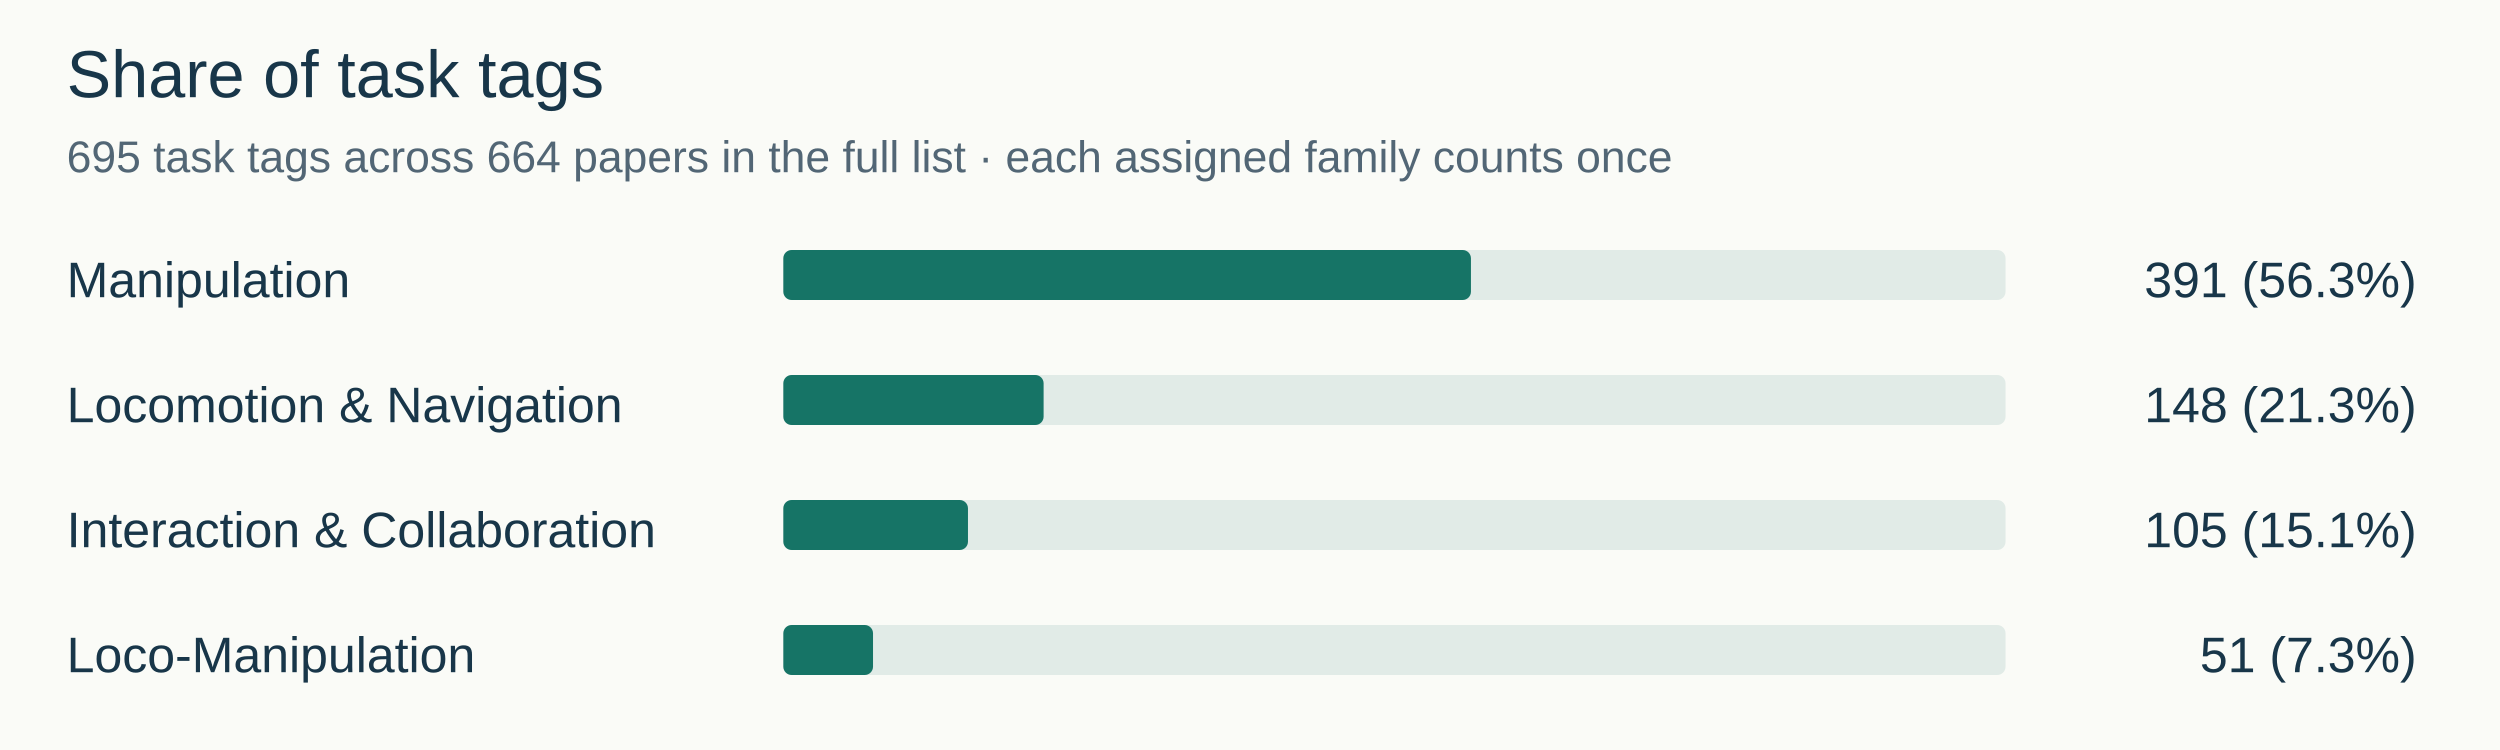
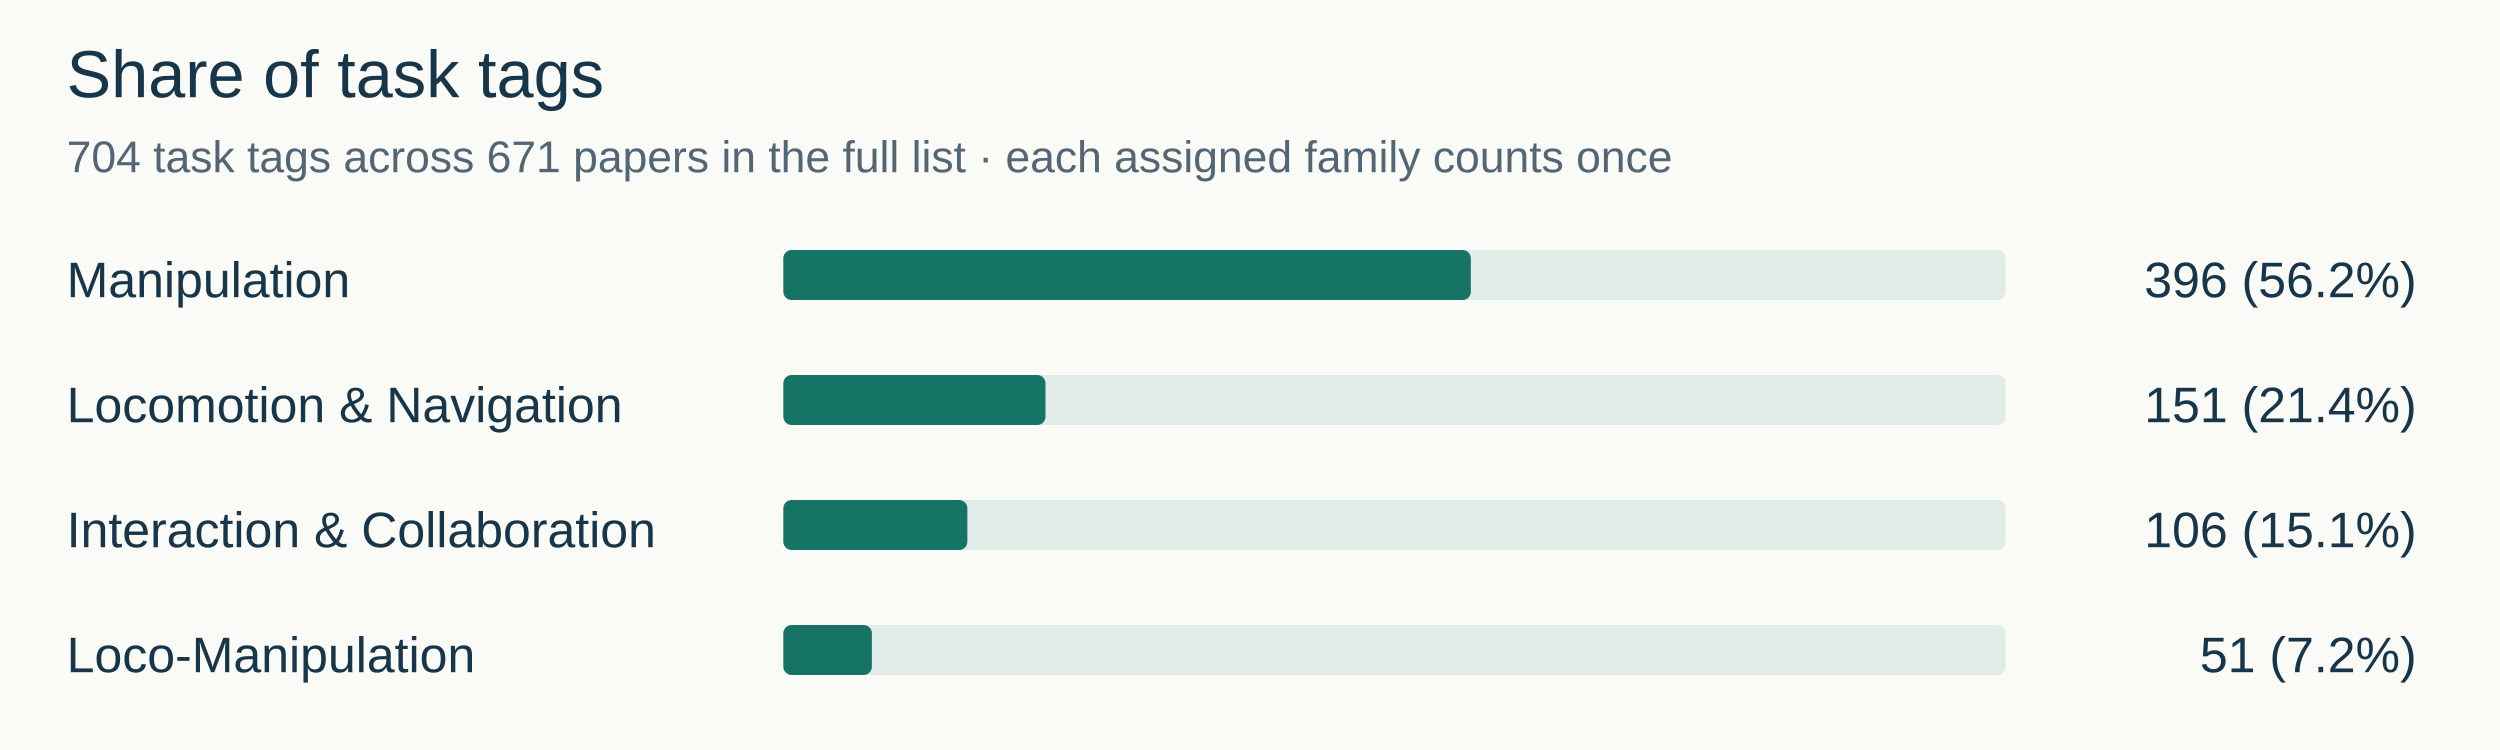
<svg xmlns="http://www.w3.org/2000/svg" width="900" height="270" viewBox="0 0 900 270" font-family="Arial,sans-serif">
  <rect width="900" height="270" fill="#fafbf7" />
  <text x="24" y="35" font-size="24" fill="#183649" text-anchor="start">Share of task tags</text>
-   <text x="24" y="62" font-size="16" fill="#526675" text-anchor="start">695 task tags across 664 papers in the full list · each assigned family counts once</text>
+   <text x="24" y="62" font-size="16" fill="#526675" text-anchor="start">704 task tags across 671 papers in the full list · each assigned family counts once</text>
  <text x="24" y="107" font-size="18" fill="#183649" text-anchor="start">Manipulation</text>
  <rect x="282" y="90" width="440" height="18" rx="3" fill="#e1ebe7" />
-   <rect x="282" y="90" width="247.54" height="18" rx="3" fill="#167466" />
-   <text x="870" y="107" font-size="18" fill="#183649" text-anchor="end">391  (56.3%)</text>
+   <rect x="282" y="90" width="247.50" height="18" rx="3" fill="#167466" />
+   <text x="870" y="107" font-size="18" fill="#183649" text-anchor="end">396  (56.2%)</text>
  <text x="24" y="152" font-size="18" fill="#183649" text-anchor="start">Locomotion &amp; Navigation</text>
  <rect x="282" y="135" width="440" height="18" rx="3" fill="#e1ebe7" />
-   <rect x="282" y="135" width="93.70" height="18" rx="3" fill="#167466" />
-   <text x="870" y="152" font-size="18" fill="#183649" text-anchor="end">148  (21.3%)</text>
+   <rect x="282" y="135" width="94.38" height="18" rx="3" fill="#167466" />
+   <text x="870" y="152" font-size="18" fill="#183649" text-anchor="end">151  (21.4%)</text>
  <text x="24" y="197" font-size="18" fill="#183649" text-anchor="start">Interaction &amp; Collaboration</text>
  <rect x="282" y="180" width="440" height="18" rx="3" fill="#e1ebe7" />
-   <rect x="282" y="180" width="66.47" height="18" rx="3" fill="#167466" />
-   <text x="870" y="197" font-size="18" fill="#183649" text-anchor="end">105  (15.1%)</text>
+   <rect x="282" y="180" width="66.25" height="18" rx="3" fill="#167466" />
+   <text x="870" y="197" font-size="18" fill="#183649" text-anchor="end">106  (15.1%)</text>
  <text x="24" y="242" font-size="18" fill="#183649" text-anchor="start">Loco-Manipulation</text>
  <rect x="282" y="225" width="440" height="18" rx="3" fill="#e1ebe7" />
-   <rect x="282" y="225" width="32.29" height="18" rx="3" fill="#167466" />
-   <text x="870" y="242" font-size="18" fill="#183649" text-anchor="end">51  (7.3%)</text>
+   <rect x="282" y="225" width="31.88" height="18" rx="3" fill="#167466" />
+   <text x="870" y="242" font-size="18" fill="#183649" text-anchor="end">51  (7.2%)</text>
</svg>
